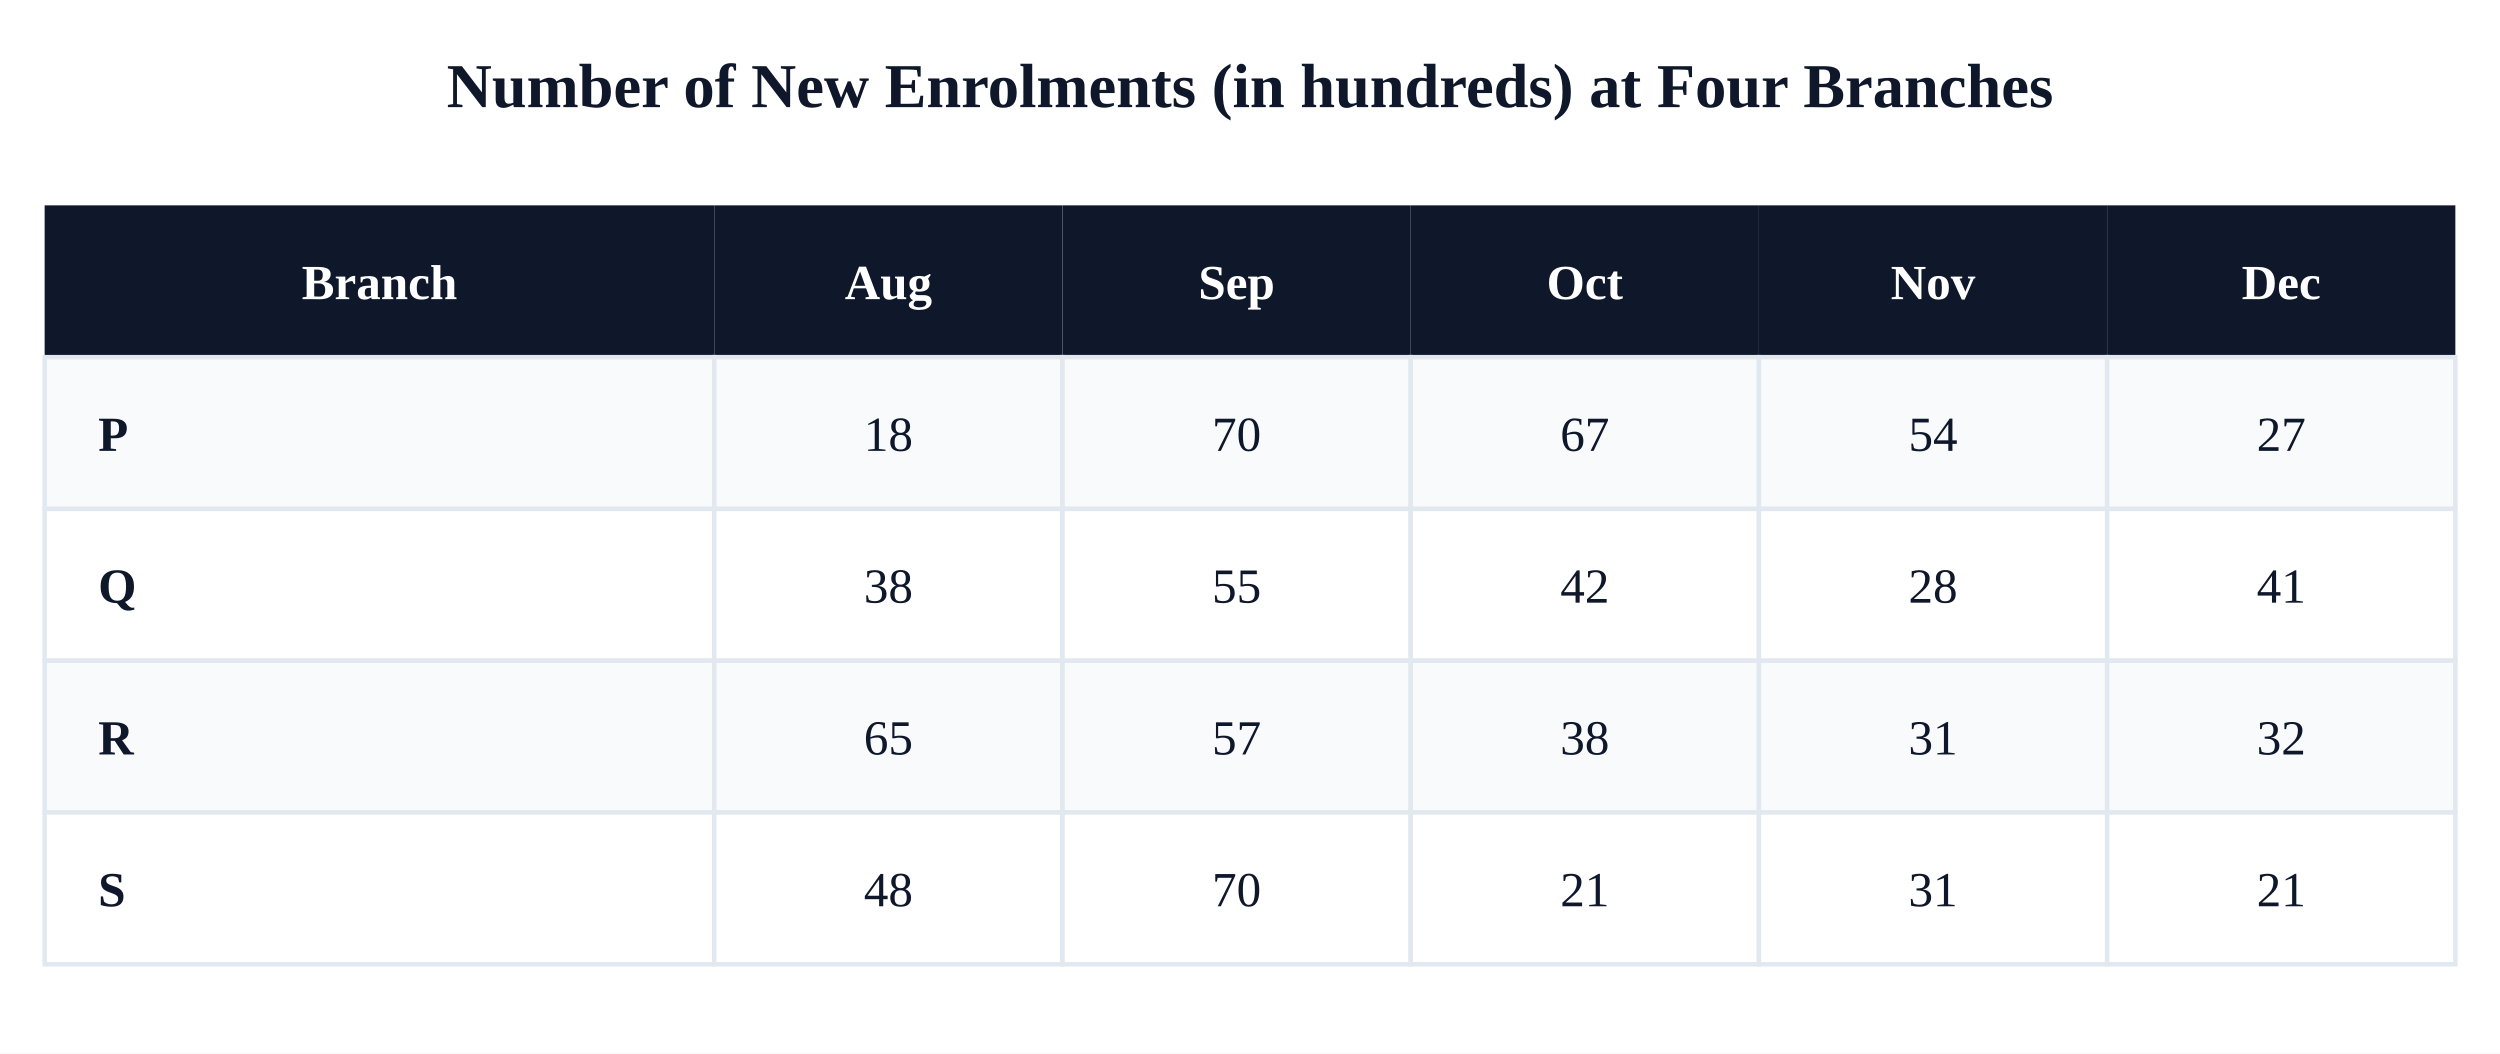
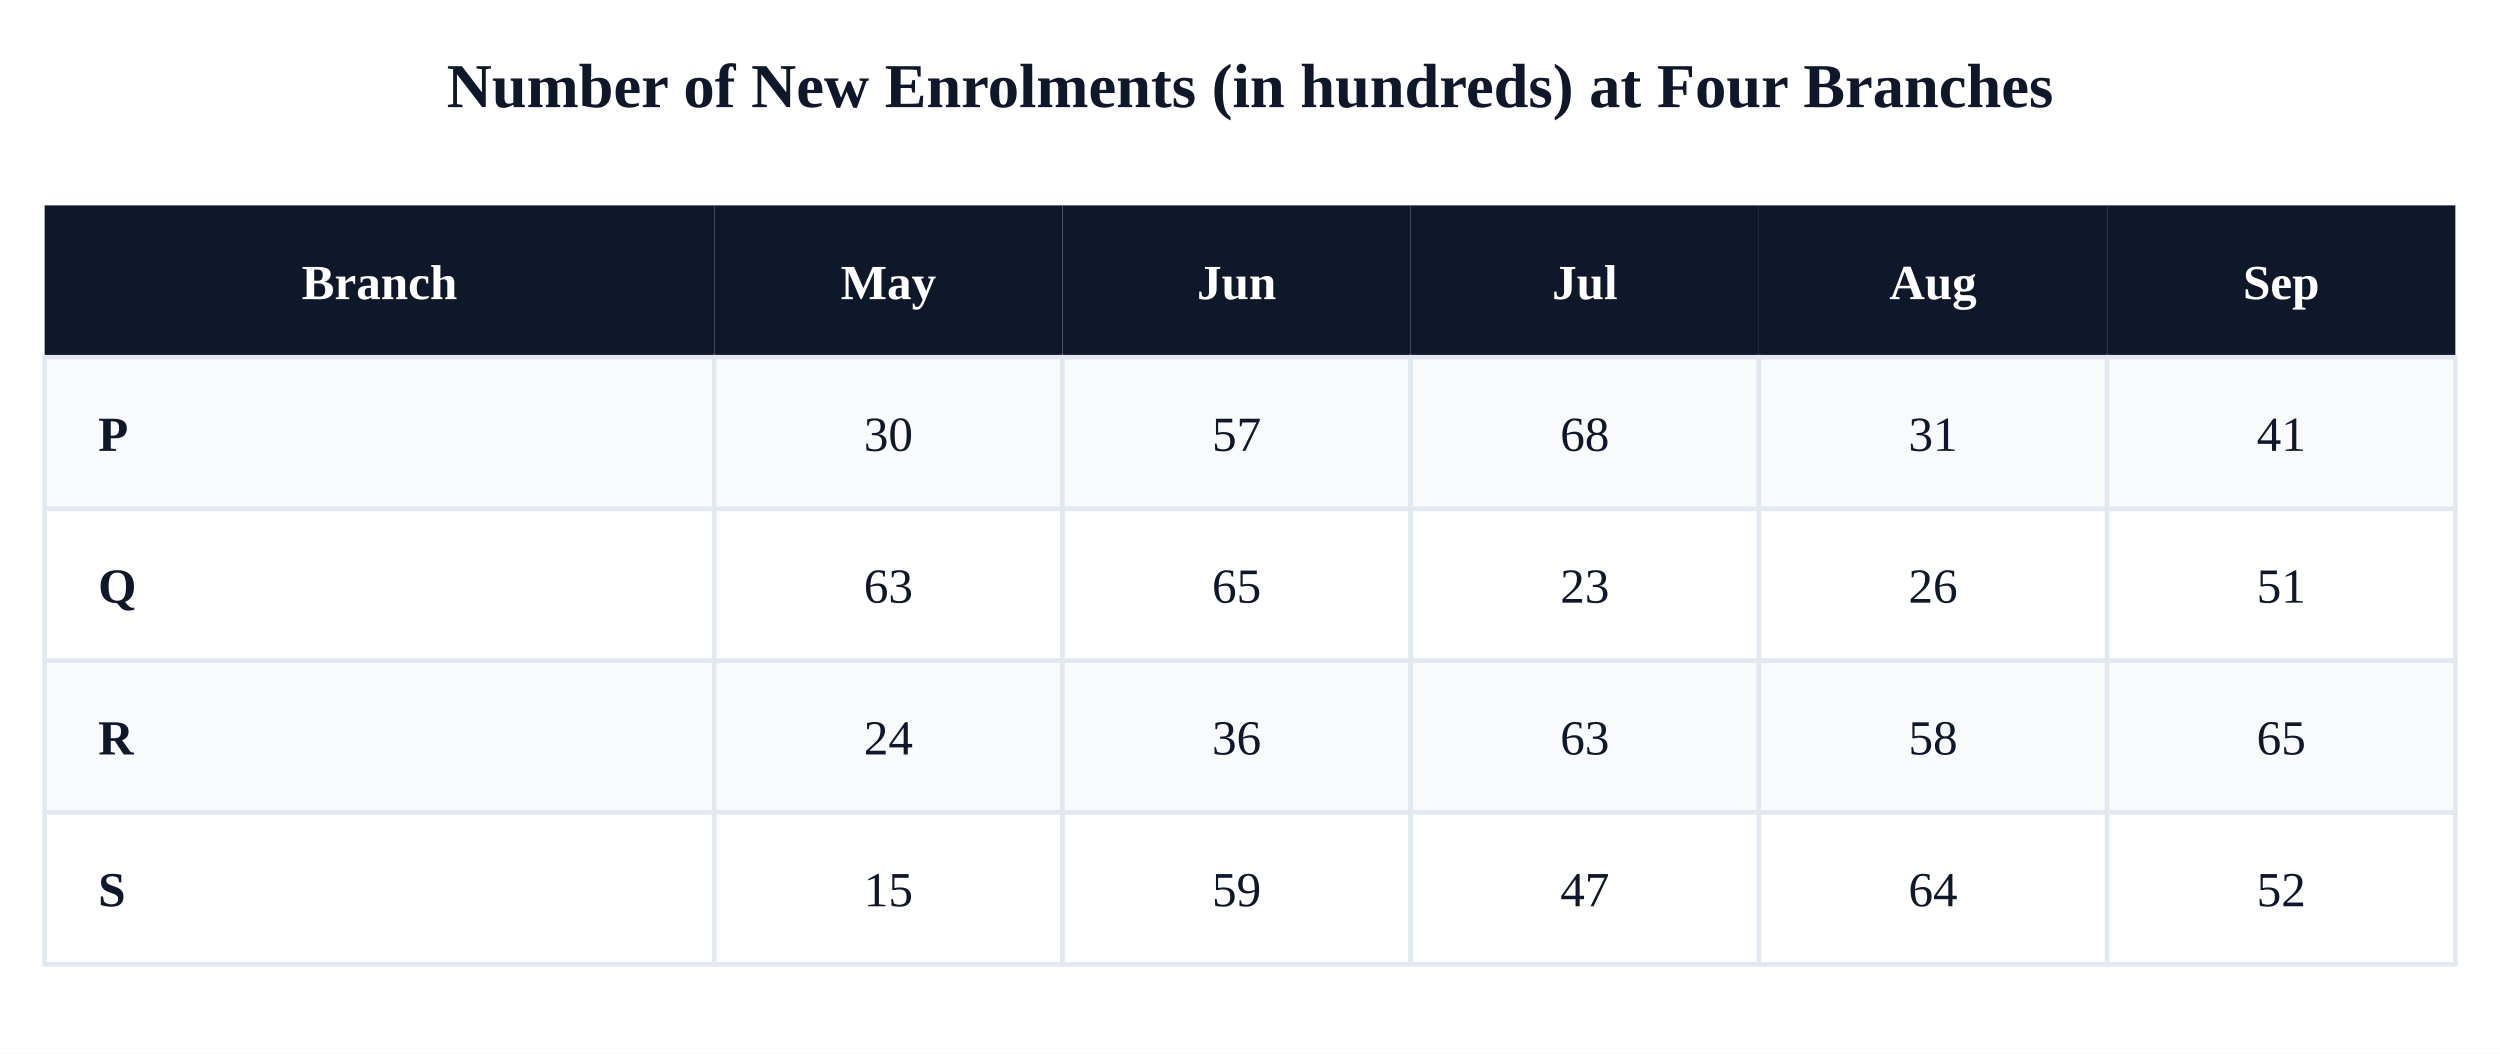
<svg xmlns="http://www.w3.org/2000/svg" viewBox="0 0 560 236">
  <rect width="560" height="236" fill="#ffffff" />
  <text x="280" y="24" font-size="14" text-anchor="middle" fill="#0f172a" font-weight="700">Number of New Enrolments (in hundreds) at Four Branches</text>
  <rect x="10" y="46" width="150" height="34" fill="#0f172a" />
  <text x="85" y="67" font-size="11" text-anchor="middle" fill="#fff" font-weight="700">Branch</text>
  <rect x="160" y="46" width="78" height="34" fill="#0f172a" />
-   <text x="199" y="67" font-size="11" text-anchor="middle" fill="#fff" font-weight="700">Aug</text>
+   <text x="199" y="67" font-size="11" text-anchor="middle" fill="#fff" font-weight="700">May</text>
  <rect x="238" y="46" width="78" height="34" fill="#0f172a" />
-   <text x="277" y="67" font-size="11" text-anchor="middle" fill="#fff" font-weight="700">Sep</text>
+   <text x="277" y="67" font-size="11" text-anchor="middle" fill="#fff" font-weight="700">Jun</text>
  <rect x="316" y="46" width="78" height="34" fill="#0f172a" />
-   <text x="355" y="67" font-size="11" text-anchor="middle" fill="#fff" font-weight="700">Oct</text>
+   <text x="355" y="67" font-size="11" text-anchor="middle" fill="#fff" font-weight="700">Jul</text>
  <rect x="394" y="46" width="78" height="34" fill="#0f172a" />
-   <text x="433" y="67" font-size="11" text-anchor="middle" fill="#fff" font-weight="700">Nov</text>
+   <text x="433" y="67" font-size="11" text-anchor="middle" fill="#fff" font-weight="700">Aug</text>
  <rect x="472" y="46" width="78" height="34" fill="#0f172a" />
-   <text x="511" y="67" font-size="11" text-anchor="middle" fill="#fff" font-weight="700">Dec</text>
+   <text x="511" y="67" font-size="11" text-anchor="middle" fill="#fff" font-weight="700">Sep</text>
  <rect x="10" y="80" width="150" height="34" fill="#f8fafc" stroke="#e2e8f0" />
  <text x="22" y="101" font-size="11" text-anchor="start" fill="#0f172a" font-weight="600">P</text>
  <rect x="160" y="80" width="78" height="34" fill="#f8fafc" stroke="#e2e8f0" />
-   <text x="199" y="101" font-size="11" text-anchor="middle" fill="#0f172a">18</text>
+   <text x="199" y="101" font-size="11" text-anchor="middle" fill="#0f172a">30</text>
  <rect x="238" y="80" width="78" height="34" fill="#f8fafc" stroke="#e2e8f0" />
-   <text x="277" y="101" font-size="11" text-anchor="middle" fill="#0f172a">70</text>
+   <text x="277" y="101" font-size="11" text-anchor="middle" fill="#0f172a">57</text>
  <rect x="316" y="80" width="78" height="34" fill="#f8fafc" stroke="#e2e8f0" />
-   <text x="355" y="101" font-size="11" text-anchor="middle" fill="#0f172a">67</text>
+   <text x="355" y="101" font-size="11" text-anchor="middle" fill="#0f172a">68</text>
  <rect x="394" y="80" width="78" height="34" fill="#f8fafc" stroke="#e2e8f0" />
-   <text x="433" y="101" font-size="11" text-anchor="middle" fill="#0f172a">54</text>
+   <text x="433" y="101" font-size="11" text-anchor="middle" fill="#0f172a">31</text>
  <rect x="472" y="80" width="78" height="34" fill="#f8fafc" stroke="#e2e8f0" />
-   <text x="511" y="101" font-size="11" text-anchor="middle" fill="#0f172a">27</text>
+   <text x="511" y="101" font-size="11" text-anchor="middle" fill="#0f172a">41</text>
  <rect x="10" y="114" width="150" height="34" fill="#ffffff" stroke="#e2e8f0" />
  <text x="22" y="135" font-size="11" text-anchor="start" fill="#0f172a" font-weight="600">Q</text>
  <rect x="160" y="114" width="78" height="34" fill="#ffffff" stroke="#e2e8f0" />
-   <text x="199" y="135" font-size="11" text-anchor="middle" fill="#0f172a">38</text>
+   <text x="199" y="135" font-size="11" text-anchor="middle" fill="#0f172a">63</text>
  <rect x="238" y="114" width="78" height="34" fill="#ffffff" stroke="#e2e8f0" />
-   <text x="277" y="135" font-size="11" text-anchor="middle" fill="#0f172a">55</text>
+   <text x="277" y="135" font-size="11" text-anchor="middle" fill="#0f172a">65</text>
  <rect x="316" y="114" width="78" height="34" fill="#ffffff" stroke="#e2e8f0" />
-   <text x="355" y="135" font-size="11" text-anchor="middle" fill="#0f172a">42</text>
+   <text x="355" y="135" font-size="11" text-anchor="middle" fill="#0f172a">23</text>
  <rect x="394" y="114" width="78" height="34" fill="#ffffff" stroke="#e2e8f0" />
-   <text x="433" y="135" font-size="11" text-anchor="middle" fill="#0f172a">28</text>
+   <text x="433" y="135" font-size="11" text-anchor="middle" fill="#0f172a">26</text>
  <rect x="472" y="114" width="78" height="34" fill="#ffffff" stroke="#e2e8f0" />
-   <text x="511" y="135" font-size="11" text-anchor="middle" fill="#0f172a">41</text>
+   <text x="511" y="135" font-size="11" text-anchor="middle" fill="#0f172a">51</text>
  <rect x="10" y="148" width="150" height="34" fill="#f8fafc" stroke="#e2e8f0" />
  <text x="22" y="169" font-size="11" text-anchor="start" fill="#0f172a" font-weight="600">R</text>
  <rect x="160" y="148" width="78" height="34" fill="#f8fafc" stroke="#e2e8f0" />
-   <text x="199" y="169" font-size="11" text-anchor="middle" fill="#0f172a">65</text>
+   <text x="199" y="169" font-size="11" text-anchor="middle" fill="#0f172a">24</text>
  <rect x="238" y="148" width="78" height="34" fill="#f8fafc" stroke="#e2e8f0" />
-   <text x="277" y="169" font-size="11" text-anchor="middle" fill="#0f172a">57</text>
+   <text x="277" y="169" font-size="11" text-anchor="middle" fill="#0f172a">36</text>
  <rect x="316" y="148" width="78" height="34" fill="#f8fafc" stroke="#e2e8f0" />
-   <text x="355" y="169" font-size="11" text-anchor="middle" fill="#0f172a">38</text>
+   <text x="355" y="169" font-size="11" text-anchor="middle" fill="#0f172a">63</text>
  <rect x="394" y="148" width="78" height="34" fill="#f8fafc" stroke="#e2e8f0" />
-   <text x="433" y="169" font-size="11" text-anchor="middle" fill="#0f172a">31</text>
+   <text x="433" y="169" font-size="11" text-anchor="middle" fill="#0f172a">58</text>
  <rect x="472" y="148" width="78" height="34" fill="#f8fafc" stroke="#e2e8f0" />
-   <text x="511" y="169" font-size="11" text-anchor="middle" fill="#0f172a">32</text>
+   <text x="511" y="169" font-size="11" text-anchor="middle" fill="#0f172a">65</text>
  <rect x="10" y="182" width="150" height="34" fill="#ffffff" stroke="#e2e8f0" />
  <text x="22" y="203" font-size="11" text-anchor="start" fill="#0f172a" font-weight="600">S</text>
  <rect x="160" y="182" width="78" height="34" fill="#ffffff" stroke="#e2e8f0" />
-   <text x="199" y="203" font-size="11" text-anchor="middle" fill="#0f172a">48</text>
+   <text x="199" y="203" font-size="11" text-anchor="middle" fill="#0f172a">15</text>
  <rect x="238" y="182" width="78" height="34" fill="#ffffff" stroke="#e2e8f0" />
-   <text x="277" y="203" font-size="11" text-anchor="middle" fill="#0f172a">70</text>
+   <text x="277" y="203" font-size="11" text-anchor="middle" fill="#0f172a">59</text>
  <rect x="316" y="182" width="78" height="34" fill="#ffffff" stroke="#e2e8f0" />
-   <text x="355" y="203" font-size="11" text-anchor="middle" fill="#0f172a">21</text>
+   <text x="355" y="203" font-size="11" text-anchor="middle" fill="#0f172a">47</text>
  <rect x="394" y="182" width="78" height="34" fill="#ffffff" stroke="#e2e8f0" />
-   <text x="433" y="203" font-size="11" text-anchor="middle" fill="#0f172a">31</text>
+   <text x="433" y="203" font-size="11" text-anchor="middle" fill="#0f172a">64</text>
  <rect x="472" y="182" width="78" height="34" fill="#ffffff" stroke="#e2e8f0" />
-   <text x="511" y="203" font-size="11" text-anchor="middle" fill="#0f172a">21</text>
+   <text x="511" y="203" font-size="11" text-anchor="middle" fill="#0f172a">52</text>
</svg>
